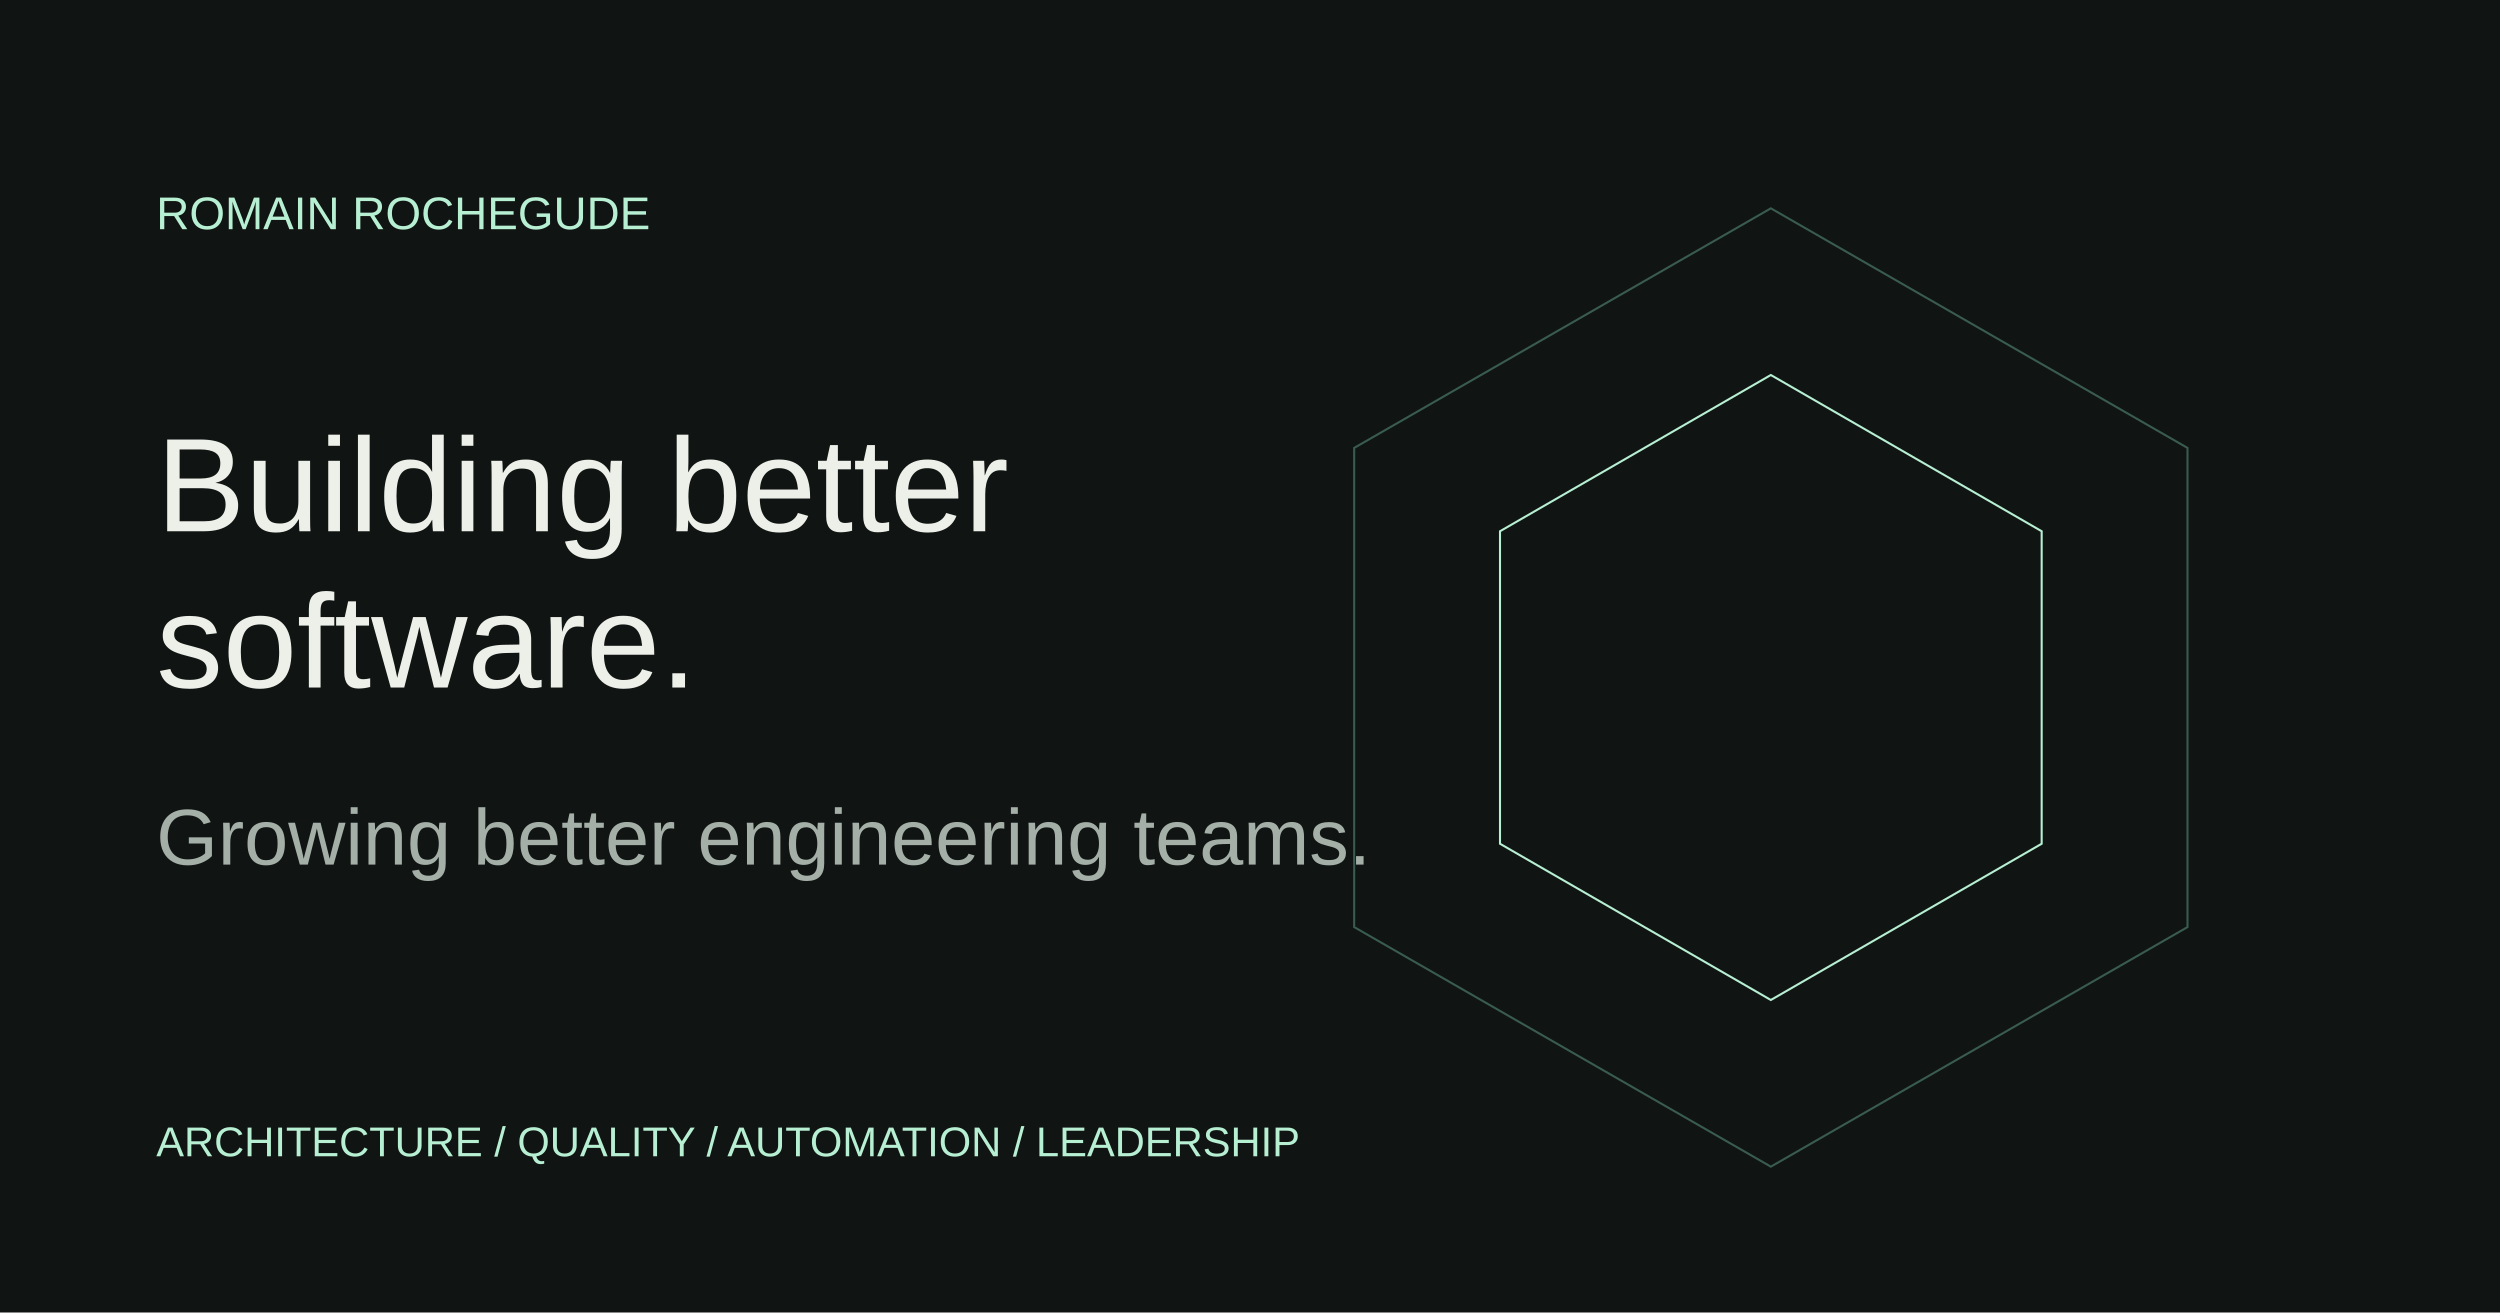
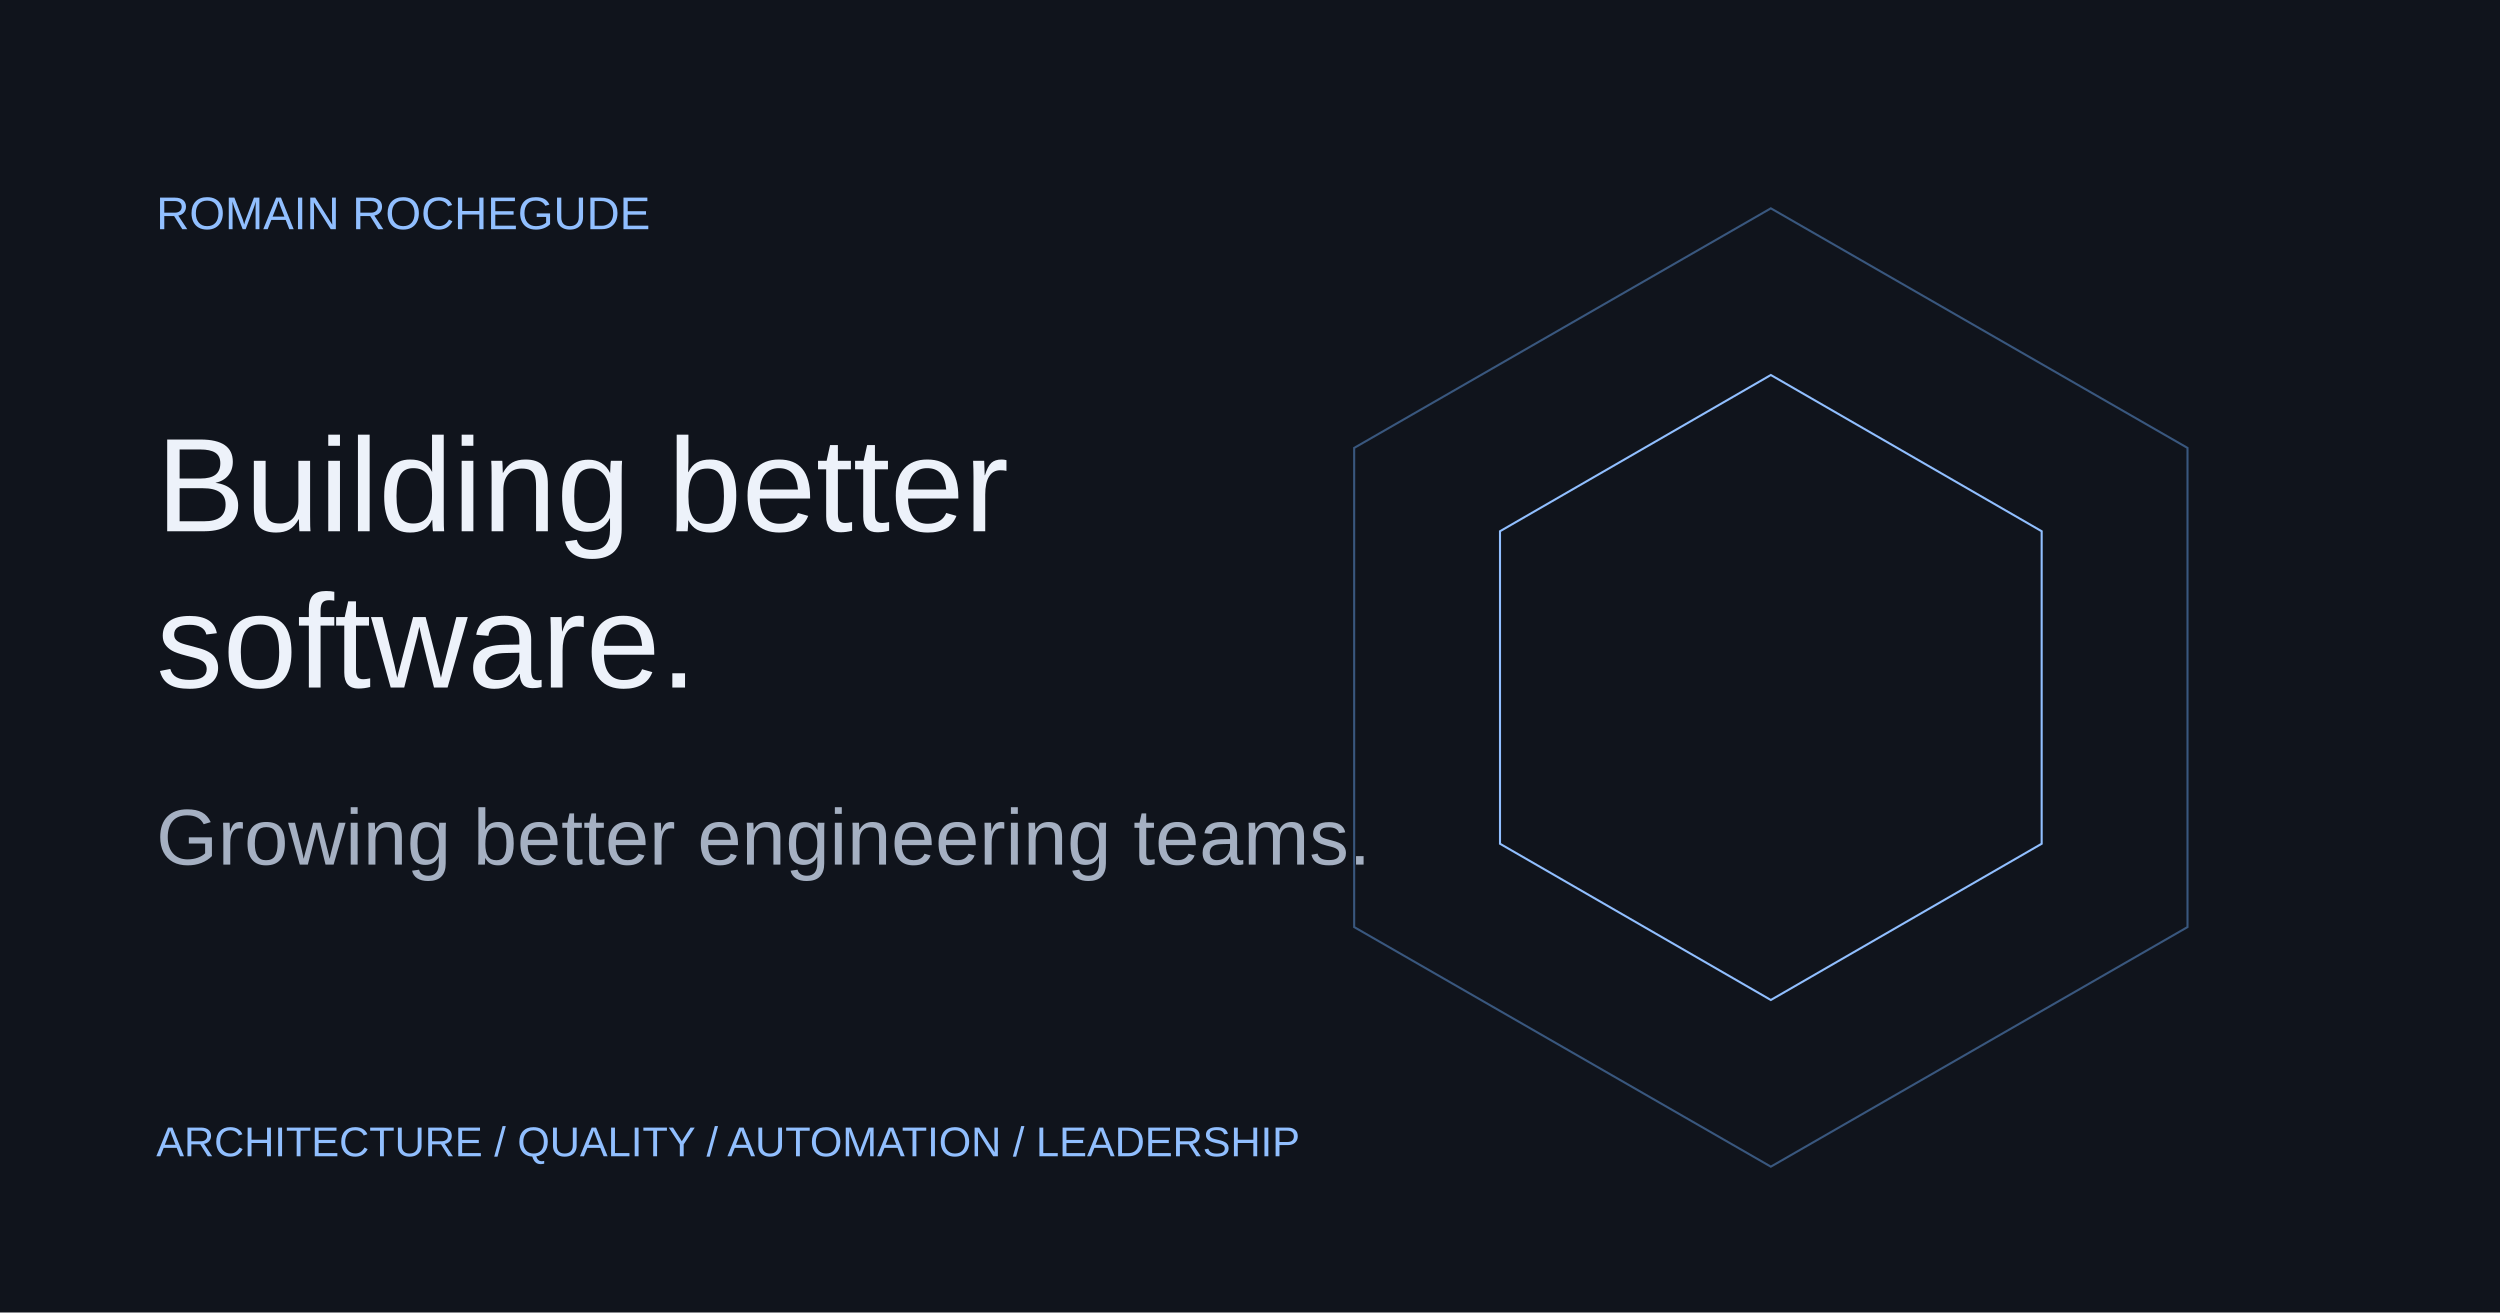
<svg xmlns="http://www.w3.org/2000/svg" width="1200" height="630" viewBox="0 0 1200 630">
-   <rect width="1200" height="630" fill="#101413" />
-   <path d="M850 100 1050 215v230L850 560 650 445V215Z" stroke="#395b50" fill="none" />
-   <path d="M850 180 980 255v150l-130 75-130-75V255Z" stroke="#b7efd3" fill="none" />
+   <rect width="1200" height="630" fill="#10141c" />
+   <path d="M850 100 1050 215v230L850 560 650 445V215Z" stroke="#39577e" fill="none" />
+   <path d="M850 180 980 255v150l-130 75-130-75V255Z" stroke="#91bfff" fill="none" />
  <g font-family="Arial,sans-serif">
-     <text x="75" y="110" fill="#b7efd3" font-size="22">ROMAIN ROCHEGUDE</text>
-     <text x="75" y="255" fill="#edf0e9" font-size="64">Building better</text>
-     <text x="75" y="330" fill="#edf0e9" font-size="64">software.</text>
-     <text x="75" y="415" fill="#a4afa7" font-size="38">Growing better engineering teams.</text>
-     <text x="75" y="555" fill="#b7efd3" font-size="20">ARCHITECTURE / QUALITY / AUTOMATION / LEADERSHIP</text>
+     <text x="75" y="110" fill="#91bfff" font-size="22">ROMAIN ROCHEGUDE</text>
+     <text x="75" y="255" fill="#edf2fa" font-size="64">Building better</text>
+     <text x="75" y="330" fill="#edf2fa" font-size="64">software.</text>
+     <text x="75" y="415" fill="#a5b0c2" font-size="38">Growing better engineering teams.</text>
+     <text x="75" y="555" fill="#91bfff" font-size="20">ARCHITECTURE / QUALITY / AUTOMATION / LEADERSHIP</text>
  </g>
</svg>
